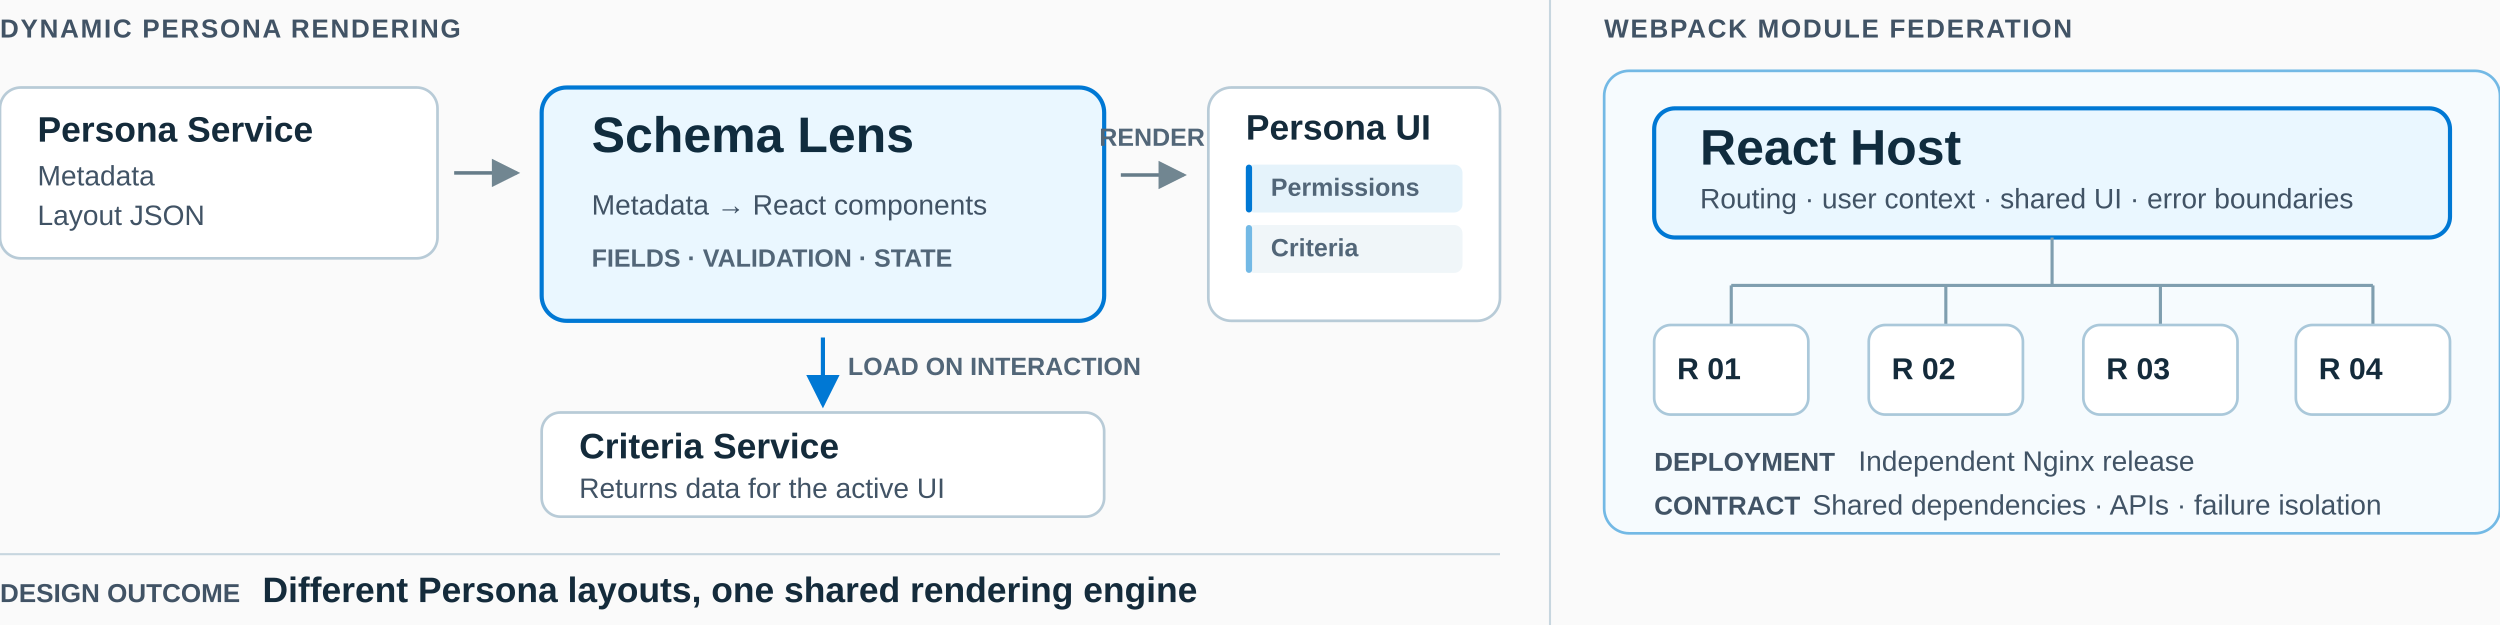
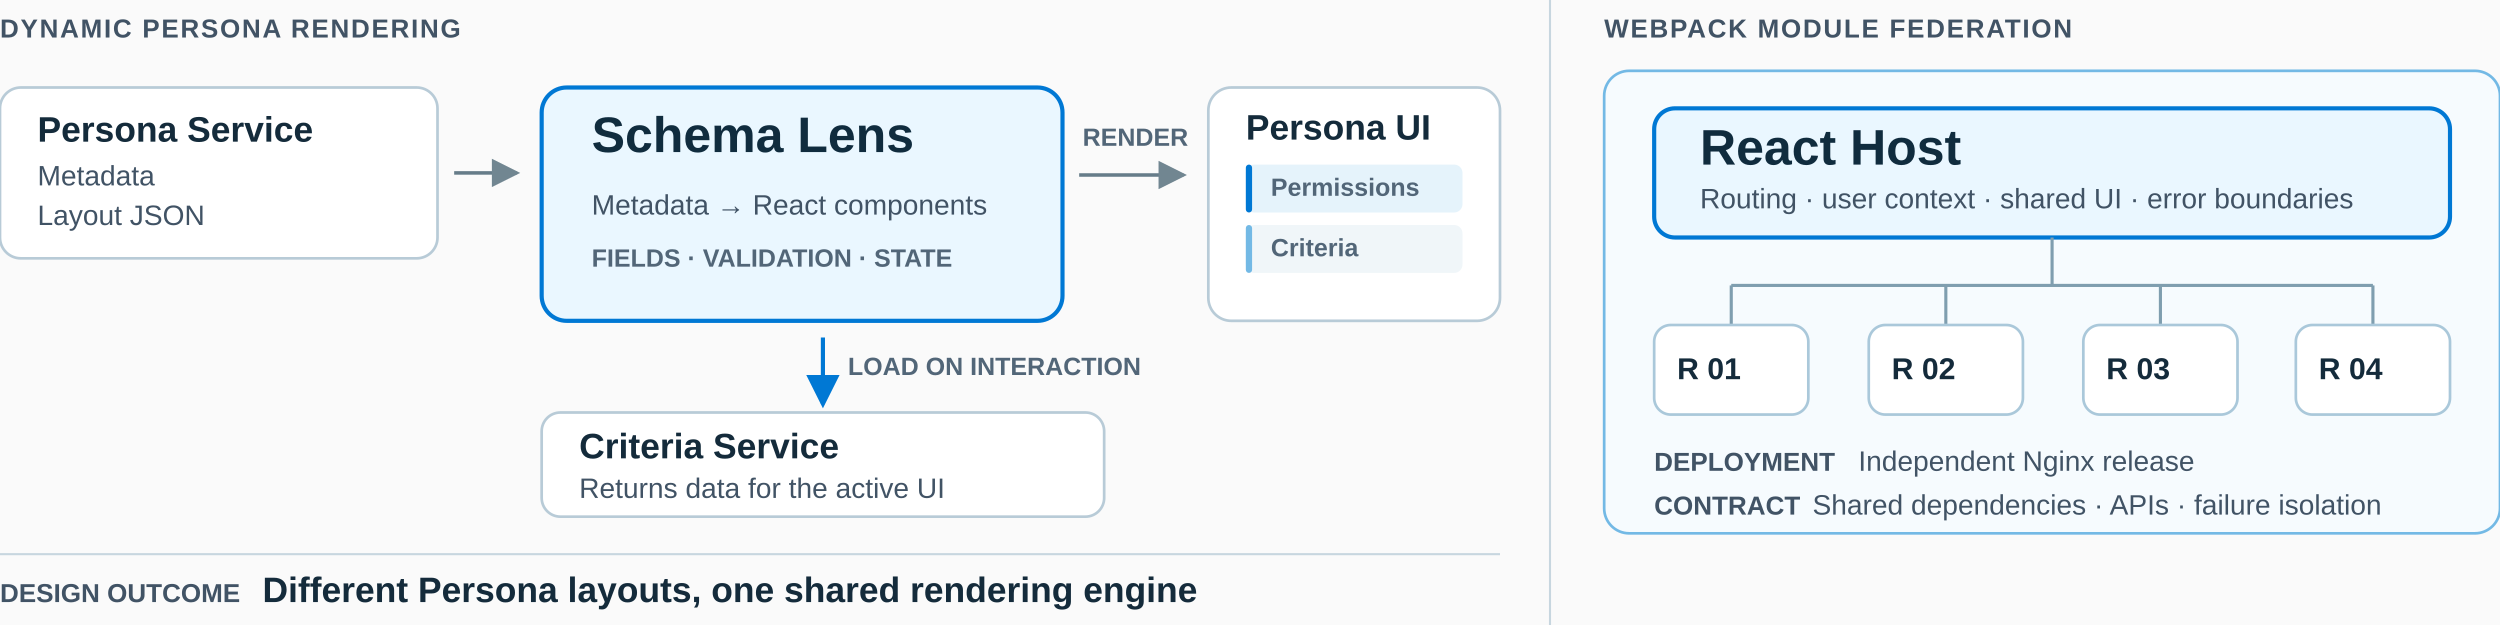
<svg xmlns="http://www.w3.org/2000/svg" width="1200" height="300" viewBox="0 0 1200 300" role="img" aria-labelledby="title desc">
  <defs>
    <marker id="arrow" markerWidth="8" markerHeight="8" refX="7" refY="4" orient="auto">
      <path d="M0 0L8 4L0 8Z" fill="#718691" />
    </marker>
    <marker id="blueArrow" markerWidth="8" markerHeight="8" refX="7" refY="4" orient="auto">
      <path d="M0 0L8 4L0 8Z" fill="#0078d4" />
    </marker>
    <style>
      .eyebrow{font:700 12.5px Arial,sans-serif;letter-spacing:.065em;fill:#415365}.title{font:700 17px Arial,sans-serif;fill:#142b3b}.hero{font:700 24px Arial,sans-serif;fill:#102c3e}.sub{font:400 13.5px Arial,sans-serif;fill:#415365}.small{font:600 12px Arial,sans-serif;fill:#526678}.node{fill:#fff;stroke:#b8cbd7;stroke-width:1.3}.focus{fill:#eaf7ff;stroke:#0078d4;stroke-width:2}.zone{fill:#f6fbfe;stroke:#73b9e5;stroke-width:1.3}.line{stroke:#667c89;stroke-width:1.7;fill:none;marker-end:url(#arrow)}.blueLine{stroke:#0078d4;stroke-width:2;fill:none;marker-end:url(#blueArrow)}.icon{fill:none;stroke:#0078d4;stroke-width:1.9;stroke-linecap:round;stroke-linejoin:round}.remote{fill:#fff;stroke:#aac8da;stroke-width:1.3}.remoteTitle{font:700 14.5px Arial,sans-serif;fill:#142b3b}.footer{font:700 12.5px Arial,sans-serif;fill:#415365}
    </style>
  </defs>
  <rect width="1200" height="300" fill="#fafafa" />
  <text class="eyebrow" x="0" y="18">DYNAMIC PERSONA RENDERING</text>
  <rect class="node" x="0" y="42" width="210" height="82" rx="10" />
  <text class="title" x="18" y="68">Persona Service</text>
  <text class="sub" x="18" y="89">Metadata</text>
  <text class="sub" x="18" y="108">Layout JSON</text>
  <path class="line" d="M218 83H248" />
-   <rect class="focus" x="260" y="42" width="270" height="112" rx="12" />
+   <rect class="focus" x="260" y="42" width="250" height="112" rx="12" />
  <text class="hero" x="284" y="73">Schema Lens</text>
  <text class="sub" x="284" y="103">Metadata → React components</text>
  <text class="small" x="284" y="128">FIELDS · VALIDATION · STATE</text>
-   <text class="small" x="553" y="70" text-anchor="middle">RENDER</text>
-   <path class="line" d="M538 84H568" />
+   <text class="small" x="545" y="70" text-anchor="middle">RENDER</text>
+   <path class="line" d="M518 84H568" />
  <rect class="node" x="580" y="42" width="140" height="112" rx="11" />
  <text class="title" x="598" y="67">Persona UI</text>
  <rect x="598" y="79" width="104" height="23" rx="4" fill="#e5f3fb" />
  <rect x="598" y="79" width="3" height="23" rx="1.5" fill="#0078d4" />
  <text class="small" x="610" y="94">Permissions</text>
  <rect x="598" y="108" width="104" height="23" rx="4" fill="#f0f6f9" />
  <rect x="598" y="108" width="3" height="23" rx="1.5" fill="#73b9e5" />
  <text class="small" x="610" y="123">Criteria</text>
  <path class="blueLine" d="M395 162V194" />
  <text class="small" x="407" y="180">LOAD ON INTERACTION</text>
  <rect class="node" x="260" y="198" width="270" height="50" rx="9" />
  <text class="title" x="278" y="220">Criteria Service</text>
  <text class="sub" x="278" y="239">Returns data for the active UI</text>
  <line x1="0" y1="266" x2="720" y2="266" stroke="#c7d6df" />
  <text class="footer" x="0" y="289">DESIGN OUTCOME</text>
  <text class="title" x="126" y="289">Different Persona layouts, one shared rendering engine</text>
  <line x1="744" y1="0" x2="744" y2="300" stroke="#c7d6df" />
  <text class="eyebrow" x="770" y="18">WEBPACK MODULE FEDERATION</text>
  <rect class="zone" x="770" y="34" width="430" height="222" rx="12" />
  <rect class="focus" x="794" y="52" width="382" height="62" rx="10" />
  <text class="hero" x="816" y="79">React Host</text>
  <text class="sub" x="816" y="100">Routing · user context · shared UI · error boundaries</text>
  <path d="M985 114V137M831 137H1139M831 137V156M934 137V156M1037 137V156M1139 137V156" stroke="#7f9eaf" stroke-width="1.5" fill="none" />
  <rect class="remote" x="794" y="156" width="74" height="43" rx="8" />
  <text class="remoteTitle" x="805" y="182">R 01</text>
  <rect class="remote" x="897" y="156" width="74" height="43" rx="8" />
  <text class="remoteTitle" x="908" y="182">R 02</text>
  <rect class="remote" x="1000" y="156" width="74" height="43" rx="8" />
  <text class="remoteTitle" x="1011" y="182">R 03</text>
  <rect class="remote" x="1102" y="156" width="74" height="43" rx="8" />
  <text class="remoteTitle" x="1113" y="182">R 04</text>
  <text class="footer" x="794" y="226">DEPLOYMENT</text>
  <text class="sub" x="892" y="226">Independent Nginx release</text>
  <text class="footer" x="794" y="247">CONTRACT</text>
  <text class="sub" x="870" y="247">Shared dependencies · APIs · failure isolation</text>
</svg>
